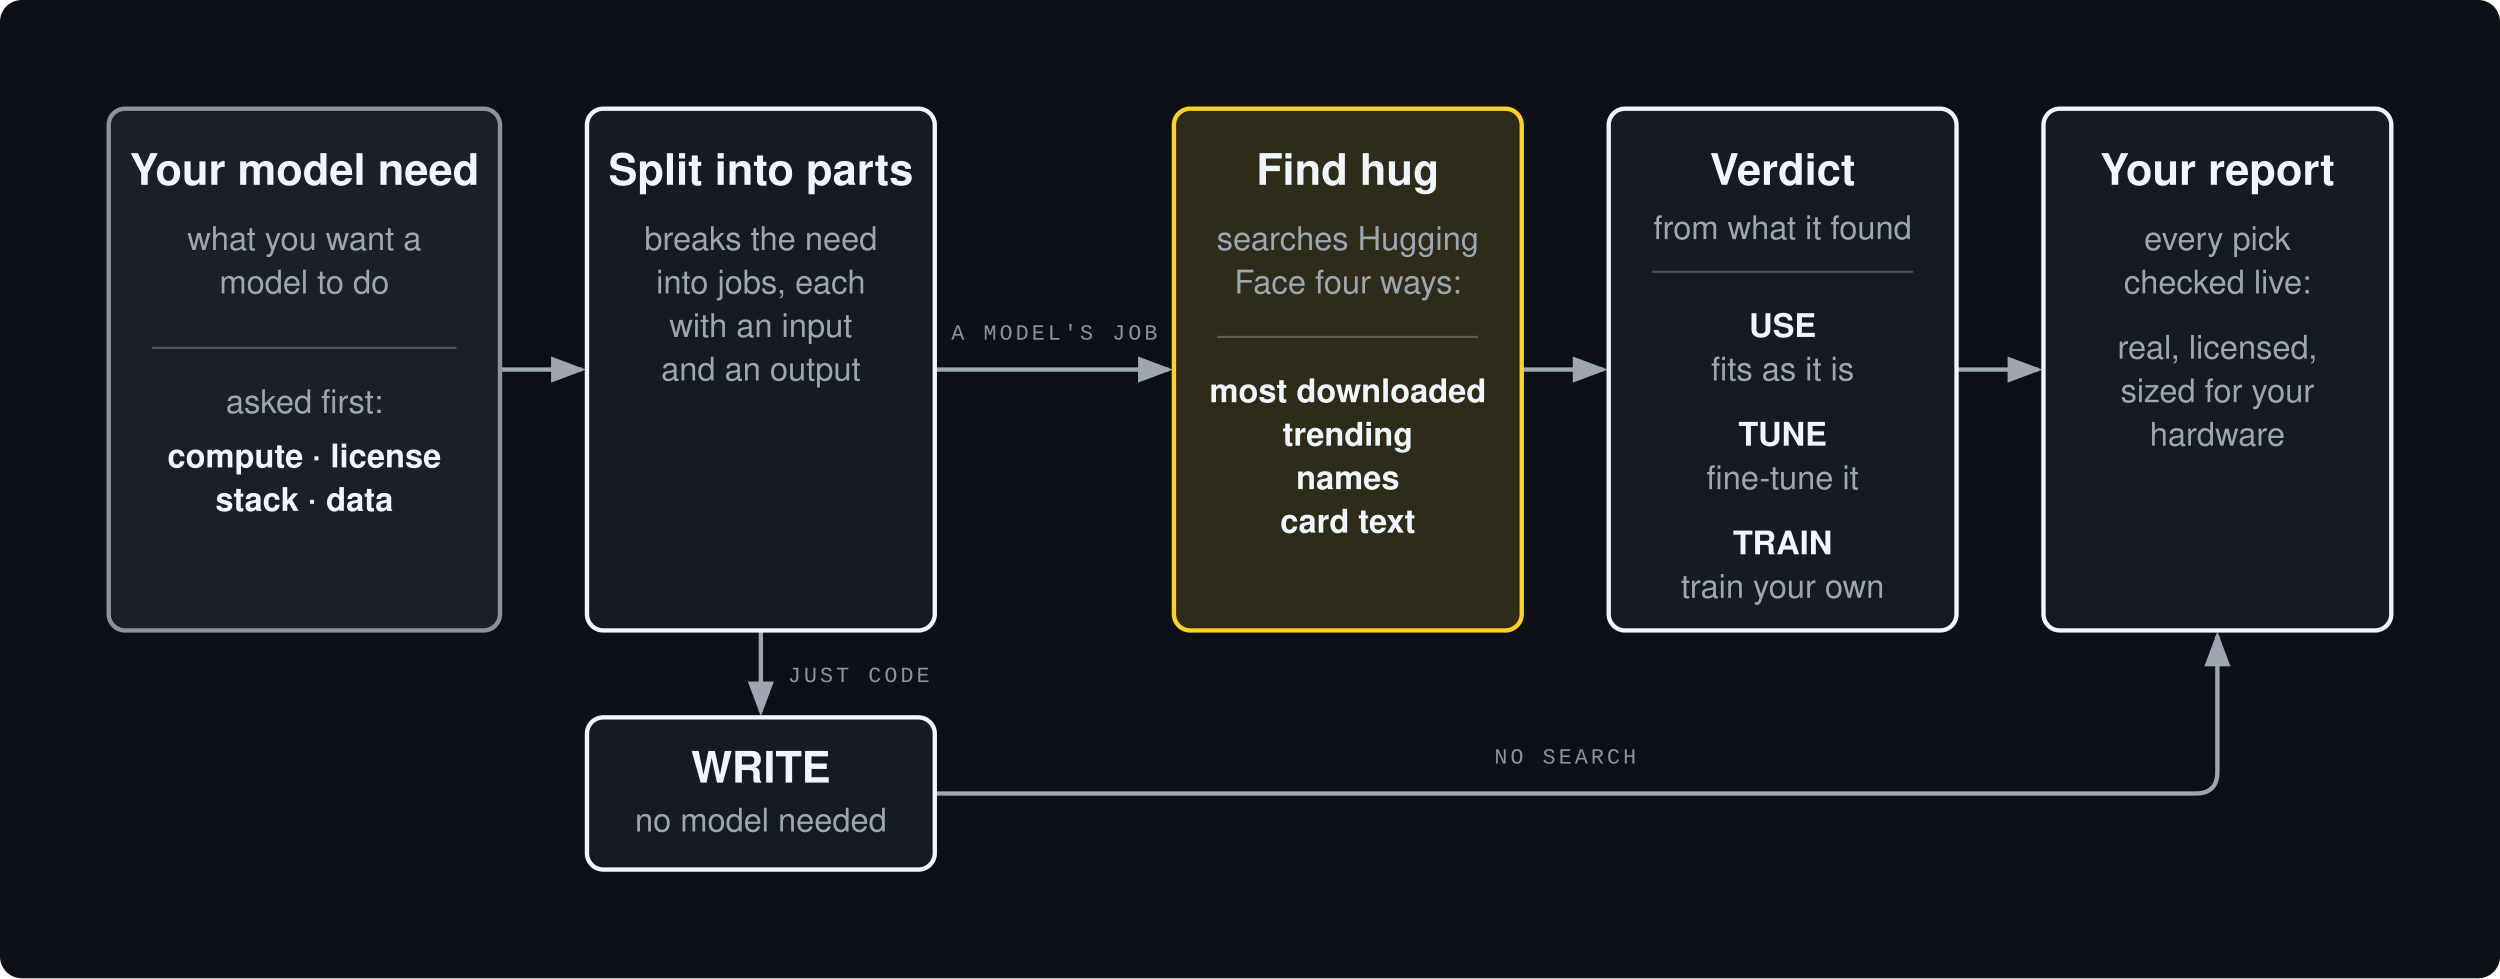
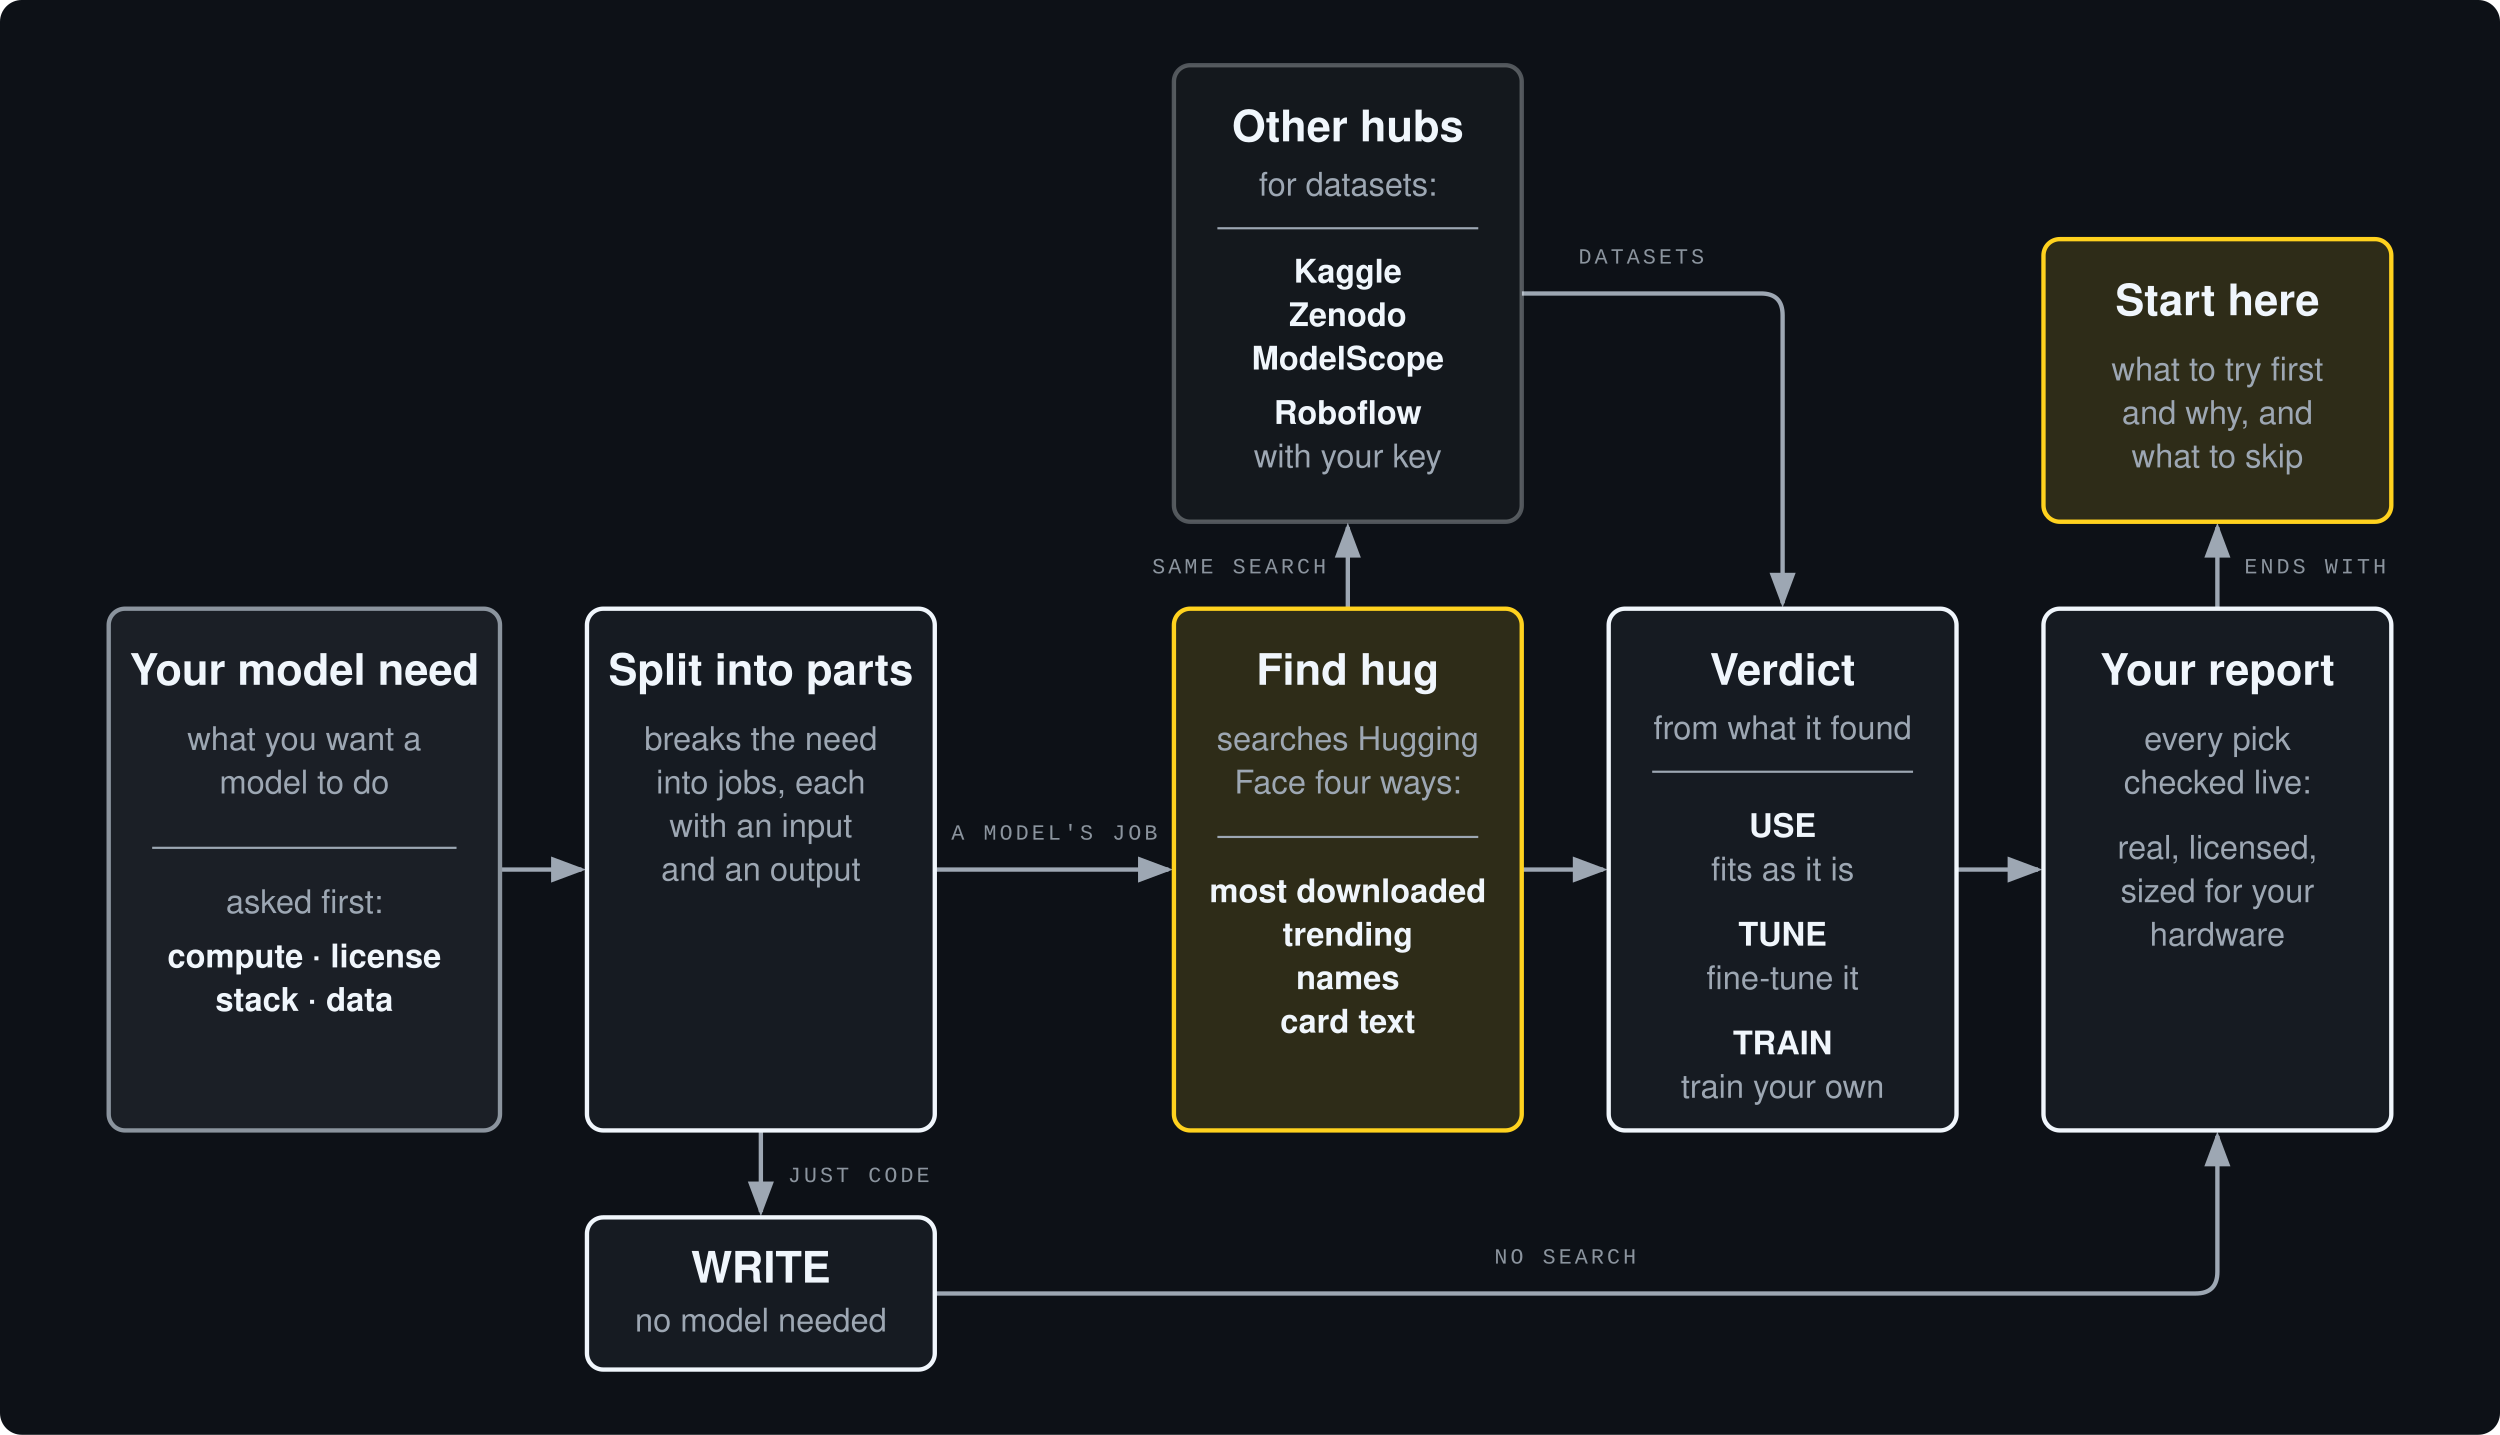
- <svg xmlns="http://www.w3.org/2000/svg" width="920" height="360" viewBox="0 32 920 360" role="img" aria-labelledby="flow-dark-title flow-dark-desc">
+ <svg xmlns="http://www.w3.org/2000/svg" width="920" height="528" viewBox="0 0 920 528" role="img" aria-labelledby="flow-dark-title flow-dark-desc">
  <defs>
    <marker id="flow-dark-arrow" markerWidth="8" markerHeight="6" refX="7" refY="3" orient="auto">
      <polygon points="0 0, 8 3, 0 6" fill="#9da7b3" />
    </marker>
  </defs>
-   <rect y="32" width="920" height="360" rx="8" fill="#0d1117" />
-   <line x1="184" y1="168" x2="214" y2="168" stroke="#9da7b3" stroke-width="1.6" marker-end="url(#flow-dark-arrow)" />
-   <line x1="344" y1="168" x2="430" y2="168" stroke="#9da7b3" stroke-width="1.6" marker-end="url(#flow-dark-arrow)" />
-   <line x1="560" y1="168" x2="590" y2="168" stroke="#9da7b3" stroke-width="1.6" marker-end="url(#flow-dark-arrow)" />
-   <line x1="720" y1="168" x2="750" y2="168" stroke="#9da7b3" stroke-width="1.6" marker-end="url(#flow-dark-arrow)" />
-   <line x1="280" y1="264" x2="280" y2="294" stroke="#9da7b3" stroke-width="1.6" marker-end="url(#flow-dark-arrow)" />
-   <path d="M344 324 H808 Q816 324 816 316 V266" fill="none" stroke="#9da7b3" stroke-width="1.6" marker-end="url(#flow-dark-arrow)" />
-   <rect x="40" y="72" width="144" height="192" rx="6" fill="#0d1117" />
-   <rect x="40" y="72" width="144" height="192" rx="6" fill="#9da7b3" fill-opacity="0.10" stroke="#8b949e" stroke-width="1.6" />
-   <rect x="216" y="72" width="128" height="192" rx="6" fill="#0d1117" />
-   <rect x="216" y="72" width="128" height="192" rx="6" fill="#161b22" stroke="#f0f6fc" stroke-width="1.6" />
-   <rect x="432" y="72" width="128" height="192" rx="6" fill="#0d1117" />
-   <rect x="432" y="72" width="128" height="192" rx="6" fill="#ffd21e" fill-opacity="0.14" stroke="#ffd21e" stroke-width="1.6" />
-   <rect x="592" y="72" width="128" height="192" rx="6" fill="#0d1117" />
-   <rect x="592" y="72" width="128" height="192" rx="6" fill="#161b22" stroke="#f0f6fc" stroke-width="1.6" />
-   <rect x="752" y="72" width="128" height="192" rx="6" fill="#0d1117" />
-   <rect x="752" y="72" width="128" height="192" rx="6" fill="#161b22" stroke="#f0f6fc" stroke-width="1.6" />
-   <rect x="216" y="296" width="128" height="56" rx="6" fill="#0d1117" />
-   <rect x="216" y="296" width="128" height="56" rx="6" fill="#161b22" stroke="#f0f6fc" stroke-width="1.6" />
-   <line x1="56" y1="160" x2="168" y2="160" stroke="#9da7b3" stroke-opacity="0.40" stroke-width="0.8" />
-   <line x1="448" y1="156" x2="544" y2="156" stroke="#9da7b3" stroke-opacity="0.40" stroke-width="0.8" />
-   <line x1="608" y1="132" x2="704" y2="132" stroke="#9da7b3" stroke-opacity="0.40" stroke-width="0.8" />
-   <rect x="348" y="148" width="80" height="12" rx="2" fill="#0d1117" />
-   <text x="388" y="157" font-family="ui-monospace, SFMono-Regular, Consolas, 'Liberation Mono', monospace" font-size="8" fill="#8b949e" letter-spacing="0.14em" text-anchor="middle">A MODEL'S JOB</text>
-   <rect x="288" y="274" width="56" height="12" rx="2" fill="#0d1117" />
-   <text x="316" y="283" font-family="ui-monospace, SFMono-Regular, Consolas, 'Liberation Mono', monospace" font-size="8" fill="#8b949e" letter-spacing="0.14em" text-anchor="middle">JUST CODE</text>
-   <rect x="548" y="304" width="56" height="12" rx="2" fill="#0d1117" />
-   <text x="576" y="313" font-family="ui-monospace, SFMono-Regular, Consolas, 'Liberation Mono', monospace" font-size="8" fill="#8b949e" letter-spacing="0.14em" text-anchor="middle">NO SEARCH</text>
-   <text x="112" y="100" font-family="-apple-system, BlinkMacSystemFont, 'Segoe UI', Helvetica, Arial, sans-serif" font-size="16" font-weight="600" fill="#f0f6fc" text-anchor="middle">Your model need</text>
-   <text x="112" y="124" font-family="-apple-system, BlinkMacSystemFont, 'Segoe UI', Helvetica, Arial, sans-serif" font-size="12" fill="#9da7b3" text-anchor="middle">what you want a</text>
-   <text x="112" y="140" font-family="-apple-system, BlinkMacSystemFont, 'Segoe UI', Helvetica, Arial, sans-serif" font-size="12" fill="#9da7b3" text-anchor="middle">model to do</text>
-   <text x="112" y="184" font-family="-apple-system, BlinkMacSystemFont, 'Segoe UI', Helvetica, Arial, sans-serif" font-size="12" fill="#9da7b3" text-anchor="middle">asked first:</text>
-   <text x="112" y="204" font-family="-apple-system, BlinkMacSystemFont, 'Segoe UI', Helvetica, Arial, sans-serif" font-size="12" font-weight="600" fill="#f0f6fc" text-anchor="middle">compute · license</text>
-   <text x="112" y="220" font-family="-apple-system, BlinkMacSystemFont, 'Segoe UI', Helvetica, Arial, sans-serif" font-size="12" font-weight="600" fill="#f0f6fc" text-anchor="middle">stack · data</text>
-   <text x="280" y="100" font-family="-apple-system, BlinkMacSystemFont, 'Segoe UI', Helvetica, Arial, sans-serif" font-size="16" font-weight="600" fill="#f0f6fc" text-anchor="middle">Split into parts</text>
-   <text x="280" y="124" font-family="-apple-system, BlinkMacSystemFont, 'Segoe UI', Helvetica, Arial, sans-serif" font-size="12" fill="#9da7b3" text-anchor="middle">breaks the need</text>
-   <text x="280" y="140" font-family="-apple-system, BlinkMacSystemFont, 'Segoe UI', Helvetica, Arial, sans-serif" font-size="12" fill="#9da7b3" text-anchor="middle">into jobs, each</text>
-   <text x="280" y="156" font-family="-apple-system, BlinkMacSystemFont, 'Segoe UI', Helvetica, Arial, sans-serif" font-size="12" fill="#9da7b3" text-anchor="middle">with an input</text>
-   <text x="280" y="172" font-family="-apple-system, BlinkMacSystemFont, 'Segoe UI', Helvetica, Arial, sans-serif" font-size="12" fill="#9da7b3" text-anchor="middle">and an output</text>
-   <text x="496" y="100" font-family="-apple-system, BlinkMacSystemFont, 'Segoe UI', Helvetica, Arial, sans-serif" font-size="16" font-weight="600" fill="#f0f6fc" text-anchor="middle">Find hug</text>
-   <text x="496" y="124" font-family="-apple-system, BlinkMacSystemFont, 'Segoe UI', Helvetica, Arial, sans-serif" font-size="12" fill="#9da7b3" text-anchor="middle">searches Hugging</text>
-   <text x="496" y="140" font-family="-apple-system, BlinkMacSystemFont, 'Segoe UI', Helvetica, Arial, sans-serif" font-size="12" fill="#9da7b3" text-anchor="middle">Face four ways:</text>
-   <text x="496" y="180" font-family="-apple-system, BlinkMacSystemFont, 'Segoe UI', Helvetica, Arial, sans-serif" font-size="12" font-weight="600" fill="#f0f6fc" text-anchor="middle">most downloaded</text>
-   <text x="496" y="196" font-family="-apple-system, BlinkMacSystemFont, 'Segoe UI', Helvetica, Arial, sans-serif" font-size="12" font-weight="600" fill="#f0f6fc" text-anchor="middle">trending</text>
-   <text x="496" y="212" font-family="-apple-system, BlinkMacSystemFont, 'Segoe UI', Helvetica, Arial, sans-serif" font-size="12" font-weight="600" fill="#f0f6fc" text-anchor="middle">names</text>
-   <text x="496" y="228" font-family="-apple-system, BlinkMacSystemFont, 'Segoe UI', Helvetica, Arial, sans-serif" font-size="12" font-weight="600" fill="#f0f6fc" text-anchor="middle">card text</text>
-   <text x="656" y="100" font-family="-apple-system, BlinkMacSystemFont, 'Segoe UI', Helvetica, Arial, sans-serif" font-size="16" font-weight="600" fill="#f0f6fc" text-anchor="middle">Verdict</text>
-   <text x="656" y="120" font-family="-apple-system, BlinkMacSystemFont, 'Segoe UI', Helvetica, Arial, sans-serif" font-size="12" fill="#9da7b3" text-anchor="middle">from what it found</text>
-   <text x="656" y="156" font-family="-apple-system, BlinkMacSystemFont, 'Segoe UI', Helvetica, Arial, sans-serif" font-size="12" font-weight="600" fill="#f0f6fc" text-anchor="middle">USE</text>
-   <text x="656" y="172" font-family="-apple-system, BlinkMacSystemFont, 'Segoe UI', Helvetica, Arial, sans-serif" font-size="12" fill="#9da7b3" text-anchor="middle">fits as it is</text>
-   <text x="656" y="196" font-family="-apple-system, BlinkMacSystemFont, 'Segoe UI', Helvetica, Arial, sans-serif" font-size="12" font-weight="600" fill="#f0f6fc" text-anchor="middle">TUNE</text>
-   <text x="656" y="212" font-family="-apple-system, BlinkMacSystemFont, 'Segoe UI', Helvetica, Arial, sans-serif" font-size="12" fill="#9da7b3" text-anchor="middle">fine-tune it</text>
-   <text x="656" y="236" font-family="-apple-system, BlinkMacSystemFont, 'Segoe UI', Helvetica, Arial, sans-serif" font-size="12" font-weight="600" fill="#f0f6fc" text-anchor="middle">TRAIN</text>
-   <text x="656" y="252" font-family="-apple-system, BlinkMacSystemFont, 'Segoe UI', Helvetica, Arial, sans-serif" font-size="12" fill="#9da7b3" text-anchor="middle">train your own</text>
-   <text x="816" y="100" font-family="-apple-system, BlinkMacSystemFont, 'Segoe UI', Helvetica, Arial, sans-serif" font-size="16" font-weight="600" fill="#f0f6fc" text-anchor="middle">Your report</text>
-   <text x="816" y="124" font-family="-apple-system, BlinkMacSystemFont, 'Segoe UI', Helvetica, Arial, sans-serif" font-size="12" fill="#9da7b3" text-anchor="middle">every pick</text>
-   <text x="816" y="140" font-family="-apple-system, BlinkMacSystemFont, 'Segoe UI', Helvetica, Arial, sans-serif" font-size="12" fill="#9da7b3" text-anchor="middle">checked live:</text>
-   <text x="816" y="164" font-family="-apple-system, BlinkMacSystemFont, 'Segoe UI', Helvetica, Arial, sans-serif" font-size="12" fill="#9da7b3" text-anchor="middle">real, licensed,</text>
-   <text x="816" y="180" font-family="-apple-system, BlinkMacSystemFont, 'Segoe UI', Helvetica, Arial, sans-serif" font-size="12" fill="#9da7b3" text-anchor="middle">sized for your</text>
-   <text x="816" y="196" font-family="-apple-system, BlinkMacSystemFont, 'Segoe UI', Helvetica, Arial, sans-serif" font-size="12" fill="#9da7b3" text-anchor="middle">hardware</text>
-   <text x="280" y="320" font-family="-apple-system, BlinkMacSystemFont, 'Segoe UI', Helvetica, Arial, sans-serif" font-size="16" font-weight="600" fill="#f0f6fc" text-anchor="middle">WRITE</text>
-   <text x="280" y="338" font-family="-apple-system, BlinkMacSystemFont, 'Segoe UI', Helvetica, Arial, sans-serif" font-size="12" fill="#9da7b3" text-anchor="middle">no model needed</text>
+   <rect width="920" height="528" rx="8" fill="#0d1117" />
+   <line x1="184" y1="320" x2="214" y2="320" stroke="#9da7b3" stroke-width="1.6" marker-end="url(#flow-dark-arrow)" />
+   <line x1="344" y1="320" x2="430" y2="320" stroke="#9da7b3" stroke-width="1.6" marker-end="url(#flow-dark-arrow)" />
+   <line x1="560" y1="320" x2="590" y2="320" stroke="#9da7b3" stroke-width="1.6" marker-end="url(#flow-dark-arrow)" />
+   <line x1="720" y1="320" x2="750" y2="320" stroke="#9da7b3" stroke-width="1.6" marker-end="url(#flow-dark-arrow)" />
+   <line x1="496" y1="224" x2="496" y2="194" stroke="#9da7b3" stroke-width="1.6" marker-end="url(#flow-dark-arrow)" />
+   <path d="M560 108 H648 Q656 108 656 116 V222" fill="none" stroke="#9da7b3" stroke-width="1.6" marker-end="url(#flow-dark-arrow)" />
+   <line x1="816" y1="224" x2="816" y2="194" stroke="#9da7b3" stroke-width="1.6" marker-end="url(#flow-dark-arrow)" />
+   <line x1="280" y1="416" x2="280" y2="446" stroke="#9da7b3" stroke-width="1.6" marker-end="url(#flow-dark-arrow)" />
+   <path d="M344 476 H808 Q816 476 816 468 V418" fill="none" stroke="#9da7b3" stroke-width="1.6" marker-end="url(#flow-dark-arrow)" />
+   <rect x="40" y="224" width="144" height="192" rx="6" fill="#0d1117" />
+   <rect x="40" y="224" width="144" height="192" rx="6" fill="#9da7b3" fill-opacity="0.10" stroke="#8b949e" stroke-width="1.6" />
+   <rect x="216" y="224" width="128" height="192" rx="6" fill="#0d1117" />
+   <rect x="216" y="224" width="128" height="192" rx="6" fill="#161b22" stroke="#f0f6fc" stroke-width="1.6" />
+   <rect x="432" y="224" width="128" height="192" rx="6" fill="#0d1117" />
+   <rect x="432" y="224" width="128" height="192" rx="6" fill="#ffd21e" fill-opacity="0.14" stroke="#ffd21e" stroke-width="1.6" />
+   <rect x="592" y="224" width="128" height="192" rx="6" fill="#0d1117" />
+   <rect x="592" y="224" width="128" height="192" rx="6" fill="#161b22" stroke="#f0f6fc" stroke-width="1.6" />
+   <rect x="752" y="224" width="128" height="192" rx="6" fill="#0d1117" />
+   <rect x="752" y="224" width="128" height="192" rx="6" fill="#161b22" stroke="#f0f6fc" stroke-width="1.6" />
+   <rect x="432" y="24" width="128" height="168" rx="6" fill="#0d1117" />
+   <rect x="432" y="24" width="128" height="168" rx="6" fill="#f0f6fc" fill-opacity="0.03" stroke="#f0f6fc" stroke-opacity="0.30" stroke-width="1.6" />
+   <rect x="752" y="88" width="128" height="104" rx="6" fill="#0d1117" />
+   <rect x="752" y="88" width="128" height="104" rx="6" fill="#ffd21e" fill-opacity="0.14" stroke="#ffd21e" stroke-width="1.6" />
+   <rect x="216" y="448" width="128" height="56" rx="6" fill="#0d1117" />
+   <rect x="216" y="448" width="128" height="56" rx="6" fill="#161b22" stroke="#f0f6fc" stroke-width="1.6" />
+   <line x1="56" y1="312" x2="168" y2="312" stroke="#9da7b3" stroke-width="0.8" />
+   <line x1="448" y1="308" x2="544" y2="308" stroke="#9da7b3" stroke-width="0.8" />
+   <line x1="608" y1="284" x2="704" y2="284" stroke="#9da7b3" stroke-width="0.8" />
+   <line x1="448" y1="84" x2="544" y2="84" stroke="#9da7b3" stroke-width="0.8" />
+   <rect x="348" y="300" width="80" height="12" rx="2" fill="#0d1117" />
+   <text x="388" y="309" font-family="ui-monospace, SFMono-Regular, Consolas, 'Liberation Mono', monospace" font-size="8" fill="#8b949e" letter-spacing="0.14em" text-anchor="middle">A MODEL'S JOB</text>
+   <rect x="424" y="202" width="64" height="12" rx="2" fill="#0d1117" />
+   <text x="456" y="211" font-family="ui-monospace, SFMono-Regular, Consolas, 'Liberation Mono', monospace" font-size="8" fill="#8b949e" letter-spacing="0.14em" text-anchor="middle">SAME SEARCH</text>
+   <rect x="572" y="88" width="64" height="12" rx="2" fill="#0d1117" />
+   <text x="604" y="97" font-family="ui-monospace, SFMono-Regular, Consolas, 'Liberation Mono', monospace" font-size="8" fill="#8b949e" letter-spacing="0.14em" text-anchor="middle">DATASETS</text>
+   <rect x="824" y="202" width="56" height="12" rx="2" fill="#0d1117" />
+   <text x="852" y="211" font-family="ui-monospace, SFMono-Regular, Consolas, 'Liberation Mono', monospace" font-size="8" fill="#8b949e" letter-spacing="0.14em" text-anchor="middle">ENDS WITH</text>
+   <rect x="288" y="426" width="56" height="12" rx="2" fill="#0d1117" />
+   <text x="316" y="435" font-family="ui-monospace, SFMono-Regular, Consolas, 'Liberation Mono', monospace" font-size="8" fill="#8b949e" letter-spacing="0.14em" text-anchor="middle">JUST CODE</text>
+   <rect x="548" y="456" width="56" height="12" rx="2" fill="#0d1117" />
+   <text x="576" y="465" font-family="ui-monospace, SFMono-Regular, Consolas, 'Liberation Mono', monospace" font-size="8" fill="#8b949e" letter-spacing="0.14em" text-anchor="middle">NO SEARCH</text>
+   <text x="112" y="252" font-family="-apple-system, BlinkMacSystemFont, 'Segoe UI', Helvetica, Arial, sans-serif" font-size="16" font-weight="600" fill="#f0f6fc" text-anchor="middle">Your model need</text>
+   <text x="112" y="276" font-family="-apple-system, BlinkMacSystemFont, 'Segoe UI', Helvetica, Arial, sans-serif" font-size="12" fill="#9da7b3" text-anchor="middle">what you want a</text>
+   <text x="112" y="292" font-family="-apple-system, BlinkMacSystemFont, 'Segoe UI', Helvetica, Arial, sans-serif" font-size="12" fill="#9da7b3" text-anchor="middle">model to do</text>
+   <text x="112" y="336" font-family="-apple-system, BlinkMacSystemFont, 'Segoe UI', Helvetica, Arial, sans-serif" font-size="12" fill="#9da7b3" text-anchor="middle">asked first:</text>
+   <text x="112" y="356" font-family="-apple-system, BlinkMacSystemFont, 'Segoe UI', Helvetica, Arial, sans-serif" font-size="12" font-weight="600" fill="#f0f6fc" text-anchor="middle">compute · license</text>
+   <text x="112" y="372" font-family="-apple-system, BlinkMacSystemFont, 'Segoe UI', Helvetica, Arial, sans-serif" font-size="12" font-weight="600" fill="#f0f6fc" text-anchor="middle">stack · data</text>
+   <text x="280" y="252" font-family="-apple-system, BlinkMacSystemFont, 'Segoe UI', Helvetica, Arial, sans-serif" font-size="16" font-weight="600" fill="#f0f6fc" text-anchor="middle">Split into parts</text>
+   <text x="280" y="276" font-family="-apple-system, BlinkMacSystemFont, 'Segoe UI', Helvetica, Arial, sans-serif" font-size="12" fill="#9da7b3" text-anchor="middle">breaks the need</text>
+   <text x="280" y="292" font-family="-apple-system, BlinkMacSystemFont, 'Segoe UI', Helvetica, Arial, sans-serif" font-size="12" fill="#9da7b3" text-anchor="middle">into jobs, each</text>
+   <text x="280" y="308" font-family="-apple-system, BlinkMacSystemFont, 'Segoe UI', Helvetica, Arial, sans-serif" font-size="12" fill="#9da7b3" text-anchor="middle">with an input</text>
+   <text x="280" y="324" font-family="-apple-system, BlinkMacSystemFont, 'Segoe UI', Helvetica, Arial, sans-serif" font-size="12" fill="#9da7b3" text-anchor="middle">and an output</text>
+   <text x="496" y="252" font-family="-apple-system, BlinkMacSystemFont, 'Segoe UI', Helvetica, Arial, sans-serif" font-size="16" font-weight="600" fill="#f0f6fc" text-anchor="middle">Find hug</text>
+   <text x="496" y="276" font-family="-apple-system, BlinkMacSystemFont, 'Segoe UI', Helvetica, Arial, sans-serif" font-size="12" fill="#9da7b3" text-anchor="middle">searches Hugging</text>
+   <text x="496" y="292" font-family="-apple-system, BlinkMacSystemFont, 'Segoe UI', Helvetica, Arial, sans-serif" font-size="12" fill="#9da7b3" text-anchor="middle">Face four ways:</text>
+   <text x="496" y="332" font-family="-apple-system, BlinkMacSystemFont, 'Segoe UI', Helvetica, Arial, sans-serif" font-size="12" font-weight="600" fill="#f0f6fc" text-anchor="middle">most downloaded</text>
+   <text x="496" y="348" font-family="-apple-system, BlinkMacSystemFont, 'Segoe UI', Helvetica, Arial, sans-serif" font-size="12" font-weight="600" fill="#f0f6fc" text-anchor="middle">trending</text>
+   <text x="496" y="364" font-family="-apple-system, BlinkMacSystemFont, 'Segoe UI', Helvetica, Arial, sans-serif" font-size="12" font-weight="600" fill="#f0f6fc" text-anchor="middle">names</text>
+   <text x="496" y="380" font-family="-apple-system, BlinkMacSystemFont, 'Segoe UI', Helvetica, Arial, sans-serif" font-size="12" font-weight="600" fill="#f0f6fc" text-anchor="middle">card text</text>
+   <text x="496" y="52" font-family="-apple-system, BlinkMacSystemFont, 'Segoe UI', Helvetica, Arial, sans-serif" font-size="16" font-weight="600" fill="#f0f6fc" text-anchor="middle">Other hubs</text>
+   <text x="496" y="72" font-family="-apple-system, BlinkMacSystemFont, 'Segoe UI', Helvetica, Arial, sans-serif" font-size="12" fill="#9da7b3" text-anchor="middle">for datasets:</text>
+   <text x="496" y="104" font-family="-apple-system, BlinkMacSystemFont, 'Segoe UI', Helvetica, Arial, sans-serif" font-size="12" font-weight="600" fill="#f0f6fc" text-anchor="middle">Kaggle</text>
+   <text x="496" y="120" font-family="-apple-system, BlinkMacSystemFont, 'Segoe UI', Helvetica, Arial, sans-serif" font-size="12" font-weight="600" fill="#f0f6fc" text-anchor="middle">Zenodo</text>
+   <text x="496" y="136" font-family="-apple-system, BlinkMacSystemFont, 'Segoe UI', Helvetica, Arial, sans-serif" font-size="12" font-weight="600" fill="#f0f6fc" text-anchor="middle">ModelScope</text>
+   <text x="496" y="156" font-family="-apple-system, BlinkMacSystemFont, 'Segoe UI', Helvetica, Arial, sans-serif" font-size="12" font-weight="600" fill="#f0f6fc" text-anchor="middle">Roboflow</text>
+   <text x="496" y="172" font-family="-apple-system, BlinkMacSystemFont, 'Segoe UI', Helvetica, Arial, sans-serif" font-size="12" fill="#9da7b3" text-anchor="middle">with your key</text>
+   <text x="656" y="252" font-family="-apple-system, BlinkMacSystemFont, 'Segoe UI', Helvetica, Arial, sans-serif" font-size="16" font-weight="600" fill="#f0f6fc" text-anchor="middle">Verdict</text>
+   <text x="656" y="272" font-family="-apple-system, BlinkMacSystemFont, 'Segoe UI', Helvetica, Arial, sans-serif" font-size="12" fill="#9da7b3" text-anchor="middle">from what it found</text>
+   <text x="656" y="308" font-family="-apple-system, BlinkMacSystemFont, 'Segoe UI', Helvetica, Arial, sans-serif" font-size="12" font-weight="600" fill="#f0f6fc" text-anchor="middle">USE</text>
+   <text x="656" y="324" font-family="-apple-system, BlinkMacSystemFont, 'Segoe UI', Helvetica, Arial, sans-serif" font-size="12" fill="#9da7b3" text-anchor="middle">fits as it is</text>
+   <text x="656" y="348" font-family="-apple-system, BlinkMacSystemFont, 'Segoe UI', Helvetica, Arial, sans-serif" font-size="12" font-weight="600" fill="#f0f6fc" text-anchor="middle">TUNE</text>
+   <text x="656" y="364" font-family="-apple-system, BlinkMacSystemFont, 'Segoe UI', Helvetica, Arial, sans-serif" font-size="12" fill="#9da7b3" text-anchor="middle">fine-tune it</text>
+   <text x="656" y="388" font-family="-apple-system, BlinkMacSystemFont, 'Segoe UI', Helvetica, Arial, sans-serif" font-size="12" font-weight="600" fill="#f0f6fc" text-anchor="middle">TRAIN</text>
+   <text x="656" y="404" font-family="-apple-system, BlinkMacSystemFont, 'Segoe UI', Helvetica, Arial, sans-serif" font-size="12" fill="#9da7b3" text-anchor="middle">train your own</text>
+   <text x="816" y="252" font-family="-apple-system, BlinkMacSystemFont, 'Segoe UI', Helvetica, Arial, sans-serif" font-size="16" font-weight="600" fill="#f0f6fc" text-anchor="middle">Your report</text>
+   <text x="816" y="276" font-family="-apple-system, BlinkMacSystemFont, 'Segoe UI', Helvetica, Arial, sans-serif" font-size="12" fill="#9da7b3" text-anchor="middle">every pick</text>
+   <text x="816" y="292" font-family="-apple-system, BlinkMacSystemFont, 'Segoe UI', Helvetica, Arial, sans-serif" font-size="12" fill="#9da7b3" text-anchor="middle">checked live:</text>
+   <text x="816" y="316" font-family="-apple-system, BlinkMacSystemFont, 'Segoe UI', Helvetica, Arial, sans-serif" font-size="12" fill="#9da7b3" text-anchor="middle">real, licensed,</text>
+   <text x="816" y="332" font-family="-apple-system, BlinkMacSystemFont, 'Segoe UI', Helvetica, Arial, sans-serif" font-size="12" fill="#9da7b3" text-anchor="middle">sized for your</text>
+   <text x="816" y="348" font-family="-apple-system, BlinkMacSystemFont, 'Segoe UI', Helvetica, Arial, sans-serif" font-size="12" fill="#9da7b3" text-anchor="middle">hardware</text>
+   <text x="816" y="116" font-family="-apple-system, BlinkMacSystemFont, 'Segoe UI', Helvetica, Arial, sans-serif" font-size="16" font-weight="600" fill="#f0f6fc" text-anchor="middle">Start here</text>
+   <text x="816" y="140" font-family="-apple-system, BlinkMacSystemFont, 'Segoe UI', Helvetica, Arial, sans-serif" font-size="12" fill="#9da7b3" text-anchor="middle">what to try first</text>
+   <text x="816" y="156" font-family="-apple-system, BlinkMacSystemFont, 'Segoe UI', Helvetica, Arial, sans-serif" font-size="12" fill="#9da7b3" text-anchor="middle">and why, and</text>
+   <text x="816" y="172" font-family="-apple-system, BlinkMacSystemFont, 'Segoe UI', Helvetica, Arial, sans-serif" font-size="12" fill="#9da7b3" text-anchor="middle">what to skip</text>
+   <text x="280" y="472" font-family="-apple-system, BlinkMacSystemFont, 'Segoe UI', Helvetica, Arial, sans-serif" font-size="16" font-weight="600" fill="#f0f6fc" text-anchor="middle">WRITE</text>
+   <text x="280" y="490" font-family="-apple-system, BlinkMacSystemFont, 'Segoe UI', Helvetica, Arial, sans-serif" font-size="12" fill="#9da7b3" text-anchor="middle">no model needed</text>
</svg>
